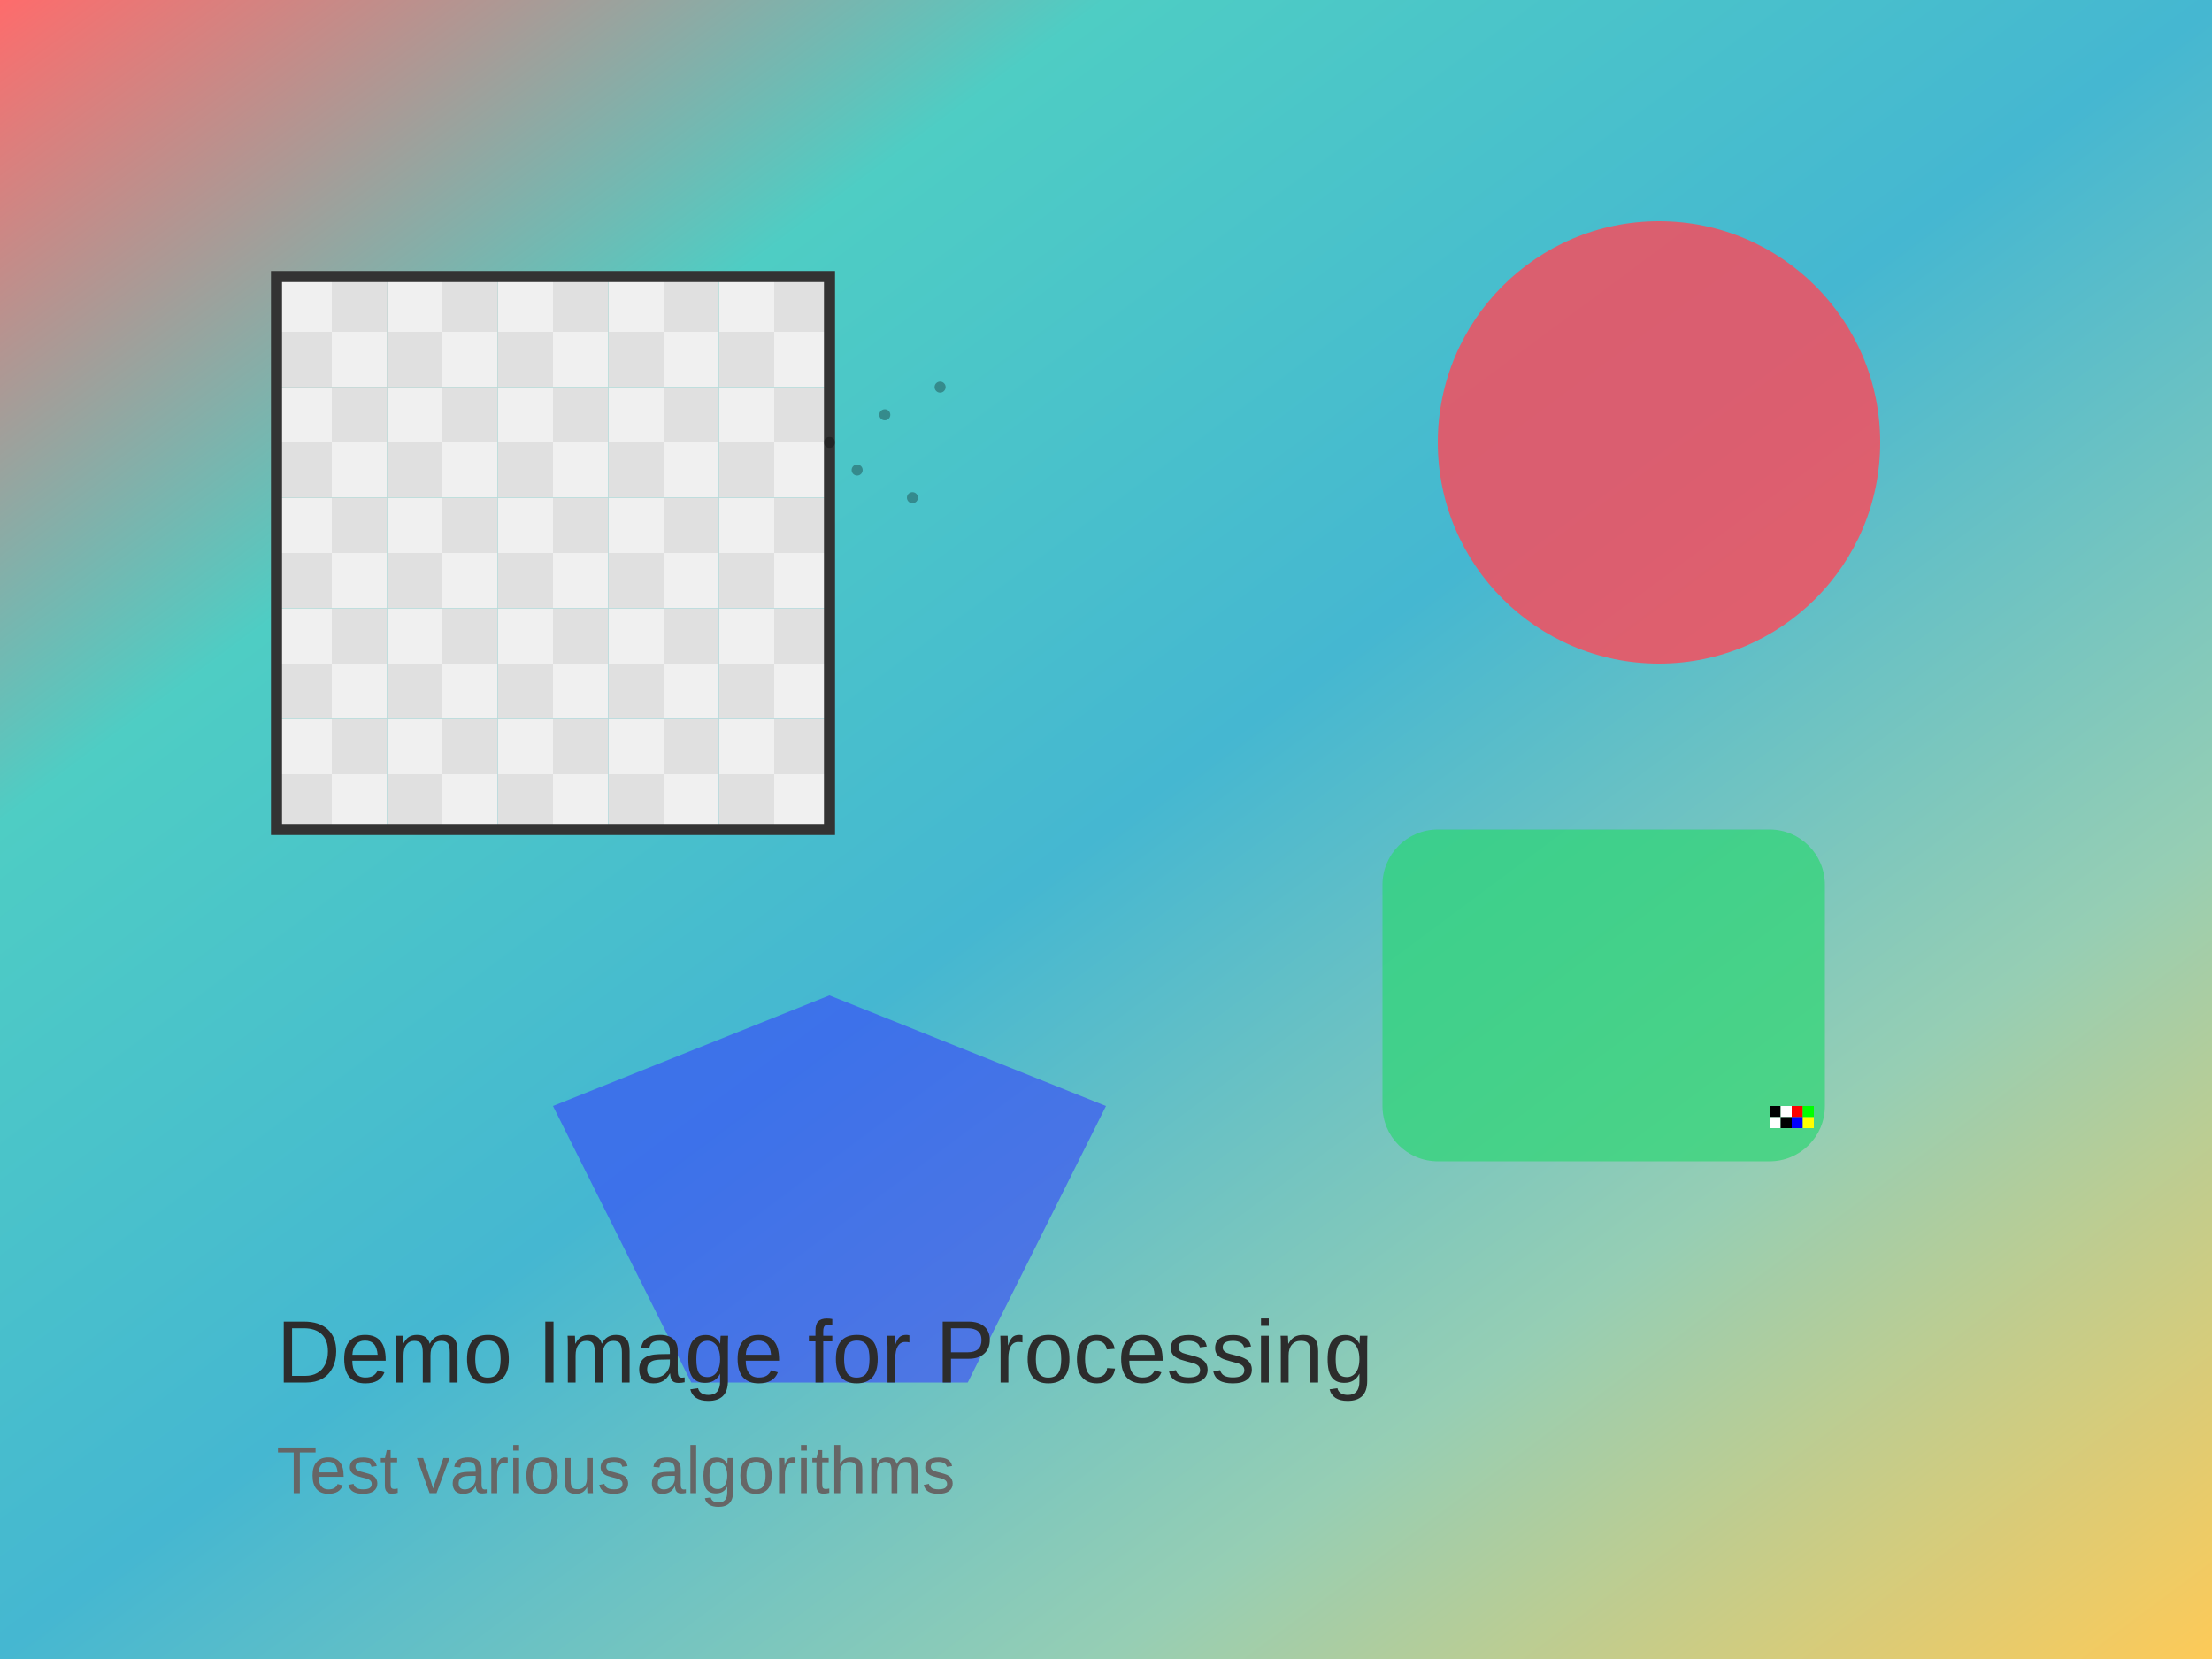
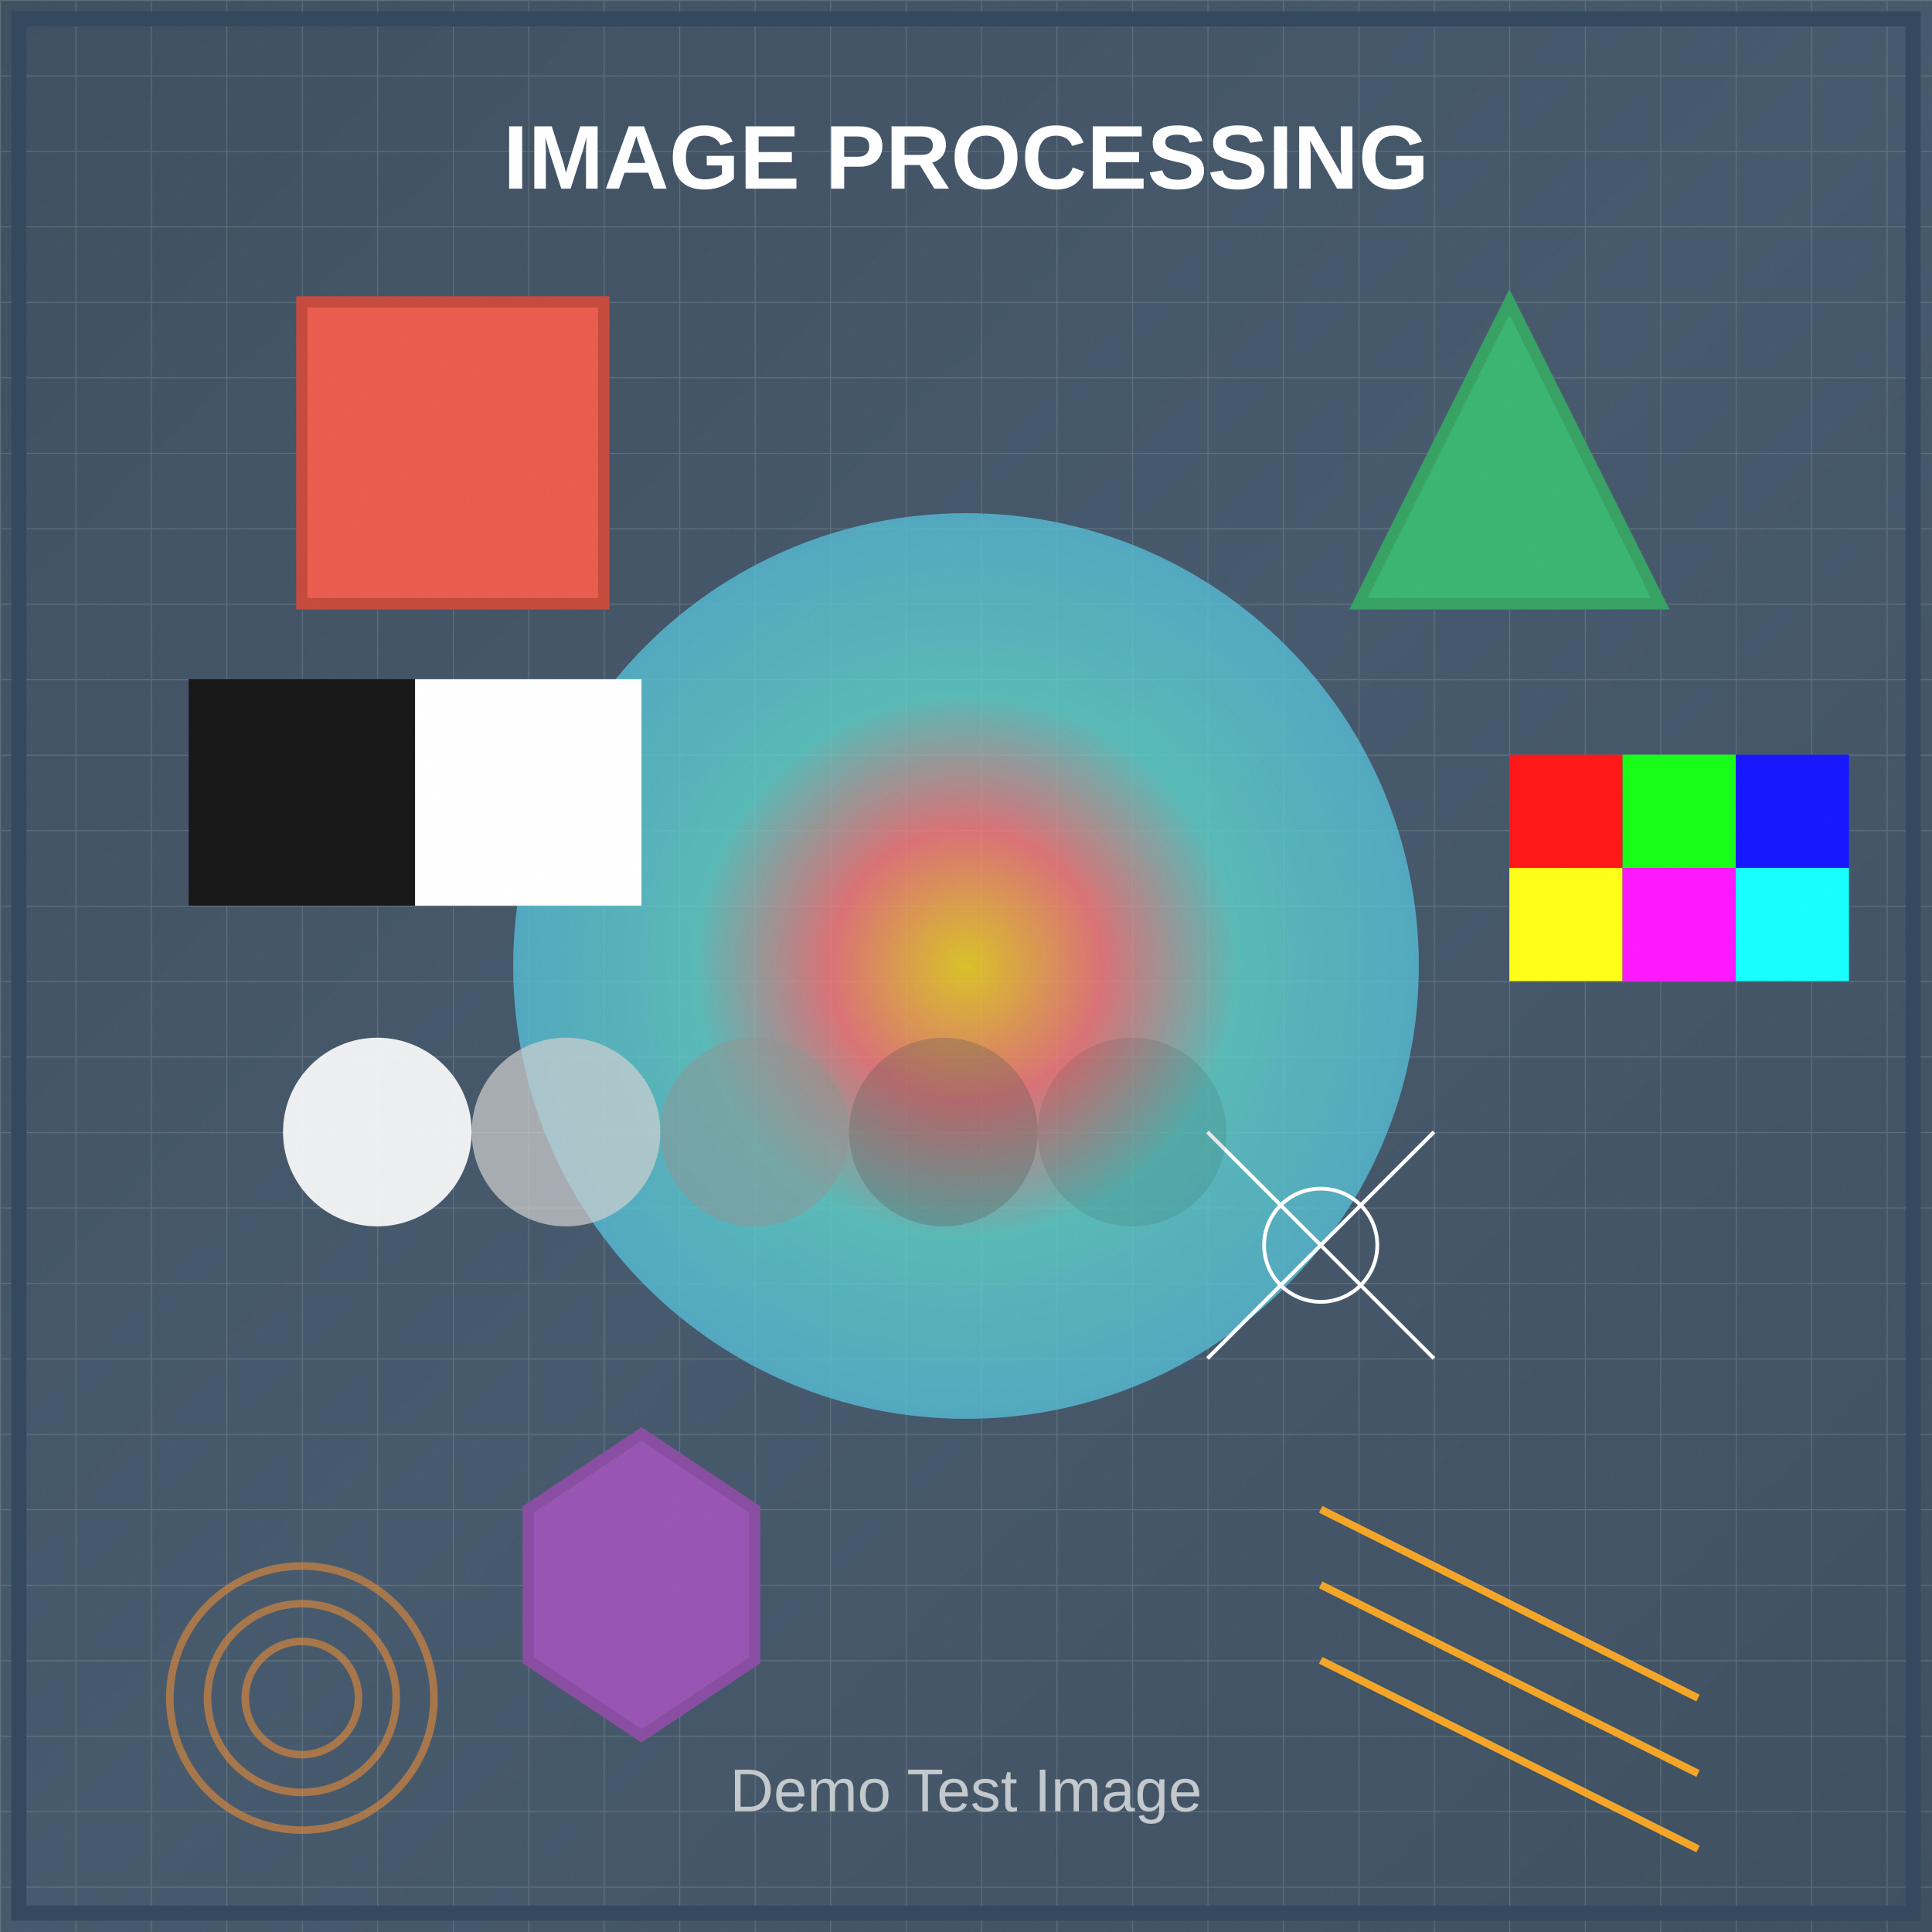
- <svg xmlns="http://www.w3.org/2000/svg" width="400" height="300">
+ <svg xmlns="http://www.w3.org/2000/svg" width="512" height="512" viewBox="0 0 512 512">
  <defs>
-     <linearGradient id="grad1" x1="0%" y1="0%" x2="100%" y2="100%">
-       <stop offset="0%" style="stop-color:#ff6b6b;stop-opacity:1" />
-       <stop offset="25%" style="stop-color:#4ecdc4;stop-opacity:1" />
-       <stop offset="50%" style="stop-color:#45b7d1;stop-opacity:1" />
-       <stop offset="75%" style="stop-color:#96ceb4;stop-opacity:1" />
-       <stop offset="100%" style="stop-color:#feca57;stop-opacity:1" />
+     <radialGradient id="centerGradient" cx="50%" cy="50%" r="50%">
+       <stop offset="0%" style="stop-color:#FFD700;stop-opacity:1" />
+       <stop offset="30%" style="stop-color:#FF6B6B;stop-opacity:1" />
+       <stop offset="60%" style="stop-color:#4ECDC4;stop-opacity:1" />
+       <stop offset="100%" style="stop-color:#45B7D1;stop-opacity:1" />
+     </radialGradient>
+     <linearGradient id="edgeGradient" x1="0%" y1="0%" x2="100%" y2="100%">
+       <stop offset="0%" style="stop-color:#2C3E50;stop-opacity:1" />
+       <stop offset="50%" style="stop-color:#34495E;stop-opacity:1" />
+       <stop offset="100%" style="stop-color:#2C3E50;stop-opacity:1" />
    </linearGradient>
-     <pattern id="checkerboard" x="0" y="0" width="20" height="20" patternUnits="userSpaceOnUse">
-       <rect x="0" y="0" width="10" height="10" fill="#f0f0f0" />
-       <rect x="10" y="10" width="10" height="10" fill="#f0f0f0" />
-       <rect x="0" y="10" width="10" height="10" fill="#e0e0e0" />
-       <rect x="10" y="0" width="10" height="10" fill="#e0e0e0" />
+     <filter id="noise">
+       <feTurbulence baseFrequency="0.9" numOctaves="1" result="noise" />
+       <feColorMatrix in="noise" type="saturate" values="0" />
+       <feComponentTransfer>
+         <feFuncA type="discrete" tableValues="0.1 0.05 0.02 0.01" />
+       </feComponentTransfer>
+       <feComposite operator="over" in2="SourceGraphic" />
+     </filter>
+     <pattern id="grid" width="20" height="20" patternUnits="userSpaceOnUse">
+       <path d="M 20 0 L 0 0 0 20" stroke="#95A5A6" stroke-width="0.5" fill="none" />
    </pattern>
  </defs>
-   <rect width="400" height="300" fill="url(#grad1)" />
-   <rect x="50" y="50" width="100" height="100" fill="url(#checkerboard)" stroke="#333" stroke-width="2" />
-   <circle cx="300" cy="80" r="40" fill="#ff4757" opacity="0.8" />
-   <rect x="250" y="150" width="80" height="60" fill="#2ed573" opacity="0.7" rx="10" />
-   <polygon points="100,200 150,180 200,200 175,250 125,250" fill="#3742fa" opacity="0.6" />
-   <text x="50" y="250" font-family="Arial, sans-serif" font-size="16" fill="#2c2c2c">Demo Image for Processing</text>
-   <text x="50" y="270" font-family="Arial, sans-serif" font-size="12" fill="#666">Test various algorithms</text>
-   <g transform="translate(320, 200)">
-     <rect x="0" y="0" width="2" height="2" fill="#000" />
-     <rect x="2" y="0" width="2" height="2" fill="#fff" />
-     <rect x="0" y="2" width="2" height="2" fill="#fff" />
-     <rect x="2" y="2" width="2" height="2" fill="#000" />
-     <rect x="4" y="0" width="2" height="2" fill="#ff0000" />
-     <rect x="6" y="0" width="2" height="2" fill="#00ff00" />
-     <rect x="4" y="2" width="2" height="2" fill="#0000ff" />
-     <rect x="6" y="2" width="2" height="2" fill="#ffff00" />
+   <rect width="512" height="512" fill="url(#edgeGradient)" />
+   <rect width="512" height="512" fill="url(#grid)" opacity="0.3" />
+   <circle cx="256" cy="256" r="120" fill="url(#centerGradient)" opacity="0.8" />
+   <rect x="80" y="80" width="80" height="80" fill="#E74C3C" stroke="#C0392B" stroke-width="3" />
+   <polygon points="400,80 440,160 360,160" fill="#27AE60" stroke="#229954" stroke-width="3" />
+   <polygon points="140,400 170,380 200,400 200,440 170,460 140,440" fill="#8E44AD" stroke="#7D3C98" stroke-width="3" />
+   <text x="256" y="50" text-anchor="middle" font-family="Arial" font-size="24" font-weight="bold" fill="#FFFFFF">IMAGE PROCESSING</text>
+   <text x="256" y="480" text-anchor="middle" font-family="Arial" font-size="16" fill="#BDC3C7">Demo Test Image</text>
+   <g stroke="#FFFFFF" stroke-width="1" fill="none">
+     <line x1="320" y1="300" x2="380" y2="360" />
+     <line x1="380" y1="300" x2="320" y2="360" />
+     <circle cx="350" cy="330" r="15" />
  </g>
-   <g opacity="0.3">
-     <circle cx="150" cy="80" r="1" fill="#000" />
-     <circle cx="155" cy="85" r="1" fill="#000" />
-     <circle cx="160" cy="75" r="1" fill="#000" />
-     <circle cx="165" cy="90" r="1" fill="#000" />
-     <circle cx="170" cy="70" r="1" fill="#000" />
+   <circle cx="100" cy="300" r="25" fill="#FFFFFF" opacity="0.9" />
+   <circle cx="150" cy="300" r="25" fill="#CCCCCC" opacity="0.7" />
+   <circle cx="200" cy="300" r="25" fill="#888888" opacity="0.5" />
+   <circle cx="250" cy="300" r="25" fill="#444444" opacity="0.3" />
+   <circle cx="300" cy="300" r="25" fill="#000000" opacity="0.1" />
+   <rect x="400" y="200" width="30" height="30" fill="#FF0000" />
+   <rect x="430" y="200" width="30" height="30" fill="#00FF00" />
+   <rect x="460" y="200" width="30" height="30" fill="#0000FF" />
+   <rect x="400" y="230" width="30" height="30" fill="#FFFF00" />
+   <rect x="430" y="230" width="30" height="30" fill="#FF00FF" />
+   <rect x="460" y="230" width="30" height="30" fill="#00FFFF" />
+   <rect x="50" y="180" width="60" height="60" fill="#000000" />
+   <rect x="110" y="180" width="60" height="60" fill="#FFFFFF" />
+   <g stroke="#F39C12" stroke-width="2">
+     <line x1="350" y1="400" x2="450" y2="450" />
+     <line x1="350" y1="420" x2="450" y2="470" />
+     <line x1="350" y1="440" x2="450" y2="490" />
  </g>
+   <g fill="none" stroke="#E67E22" stroke-width="2" opacity="0.6">
+     <circle cx="80" cy="450" r="15" />
+     <circle cx="80" cy="450" r="25" />
+     <circle cx="80" cy="450" r="35" />
+   </g>
+   <rect width="512" height="512" fill="white" filter="url(#noise)" opacity="0.1" />
+   <rect x="5" y="5" width="502" height="502" fill="none" stroke="#34495E" stroke-width="4" />
</svg>
